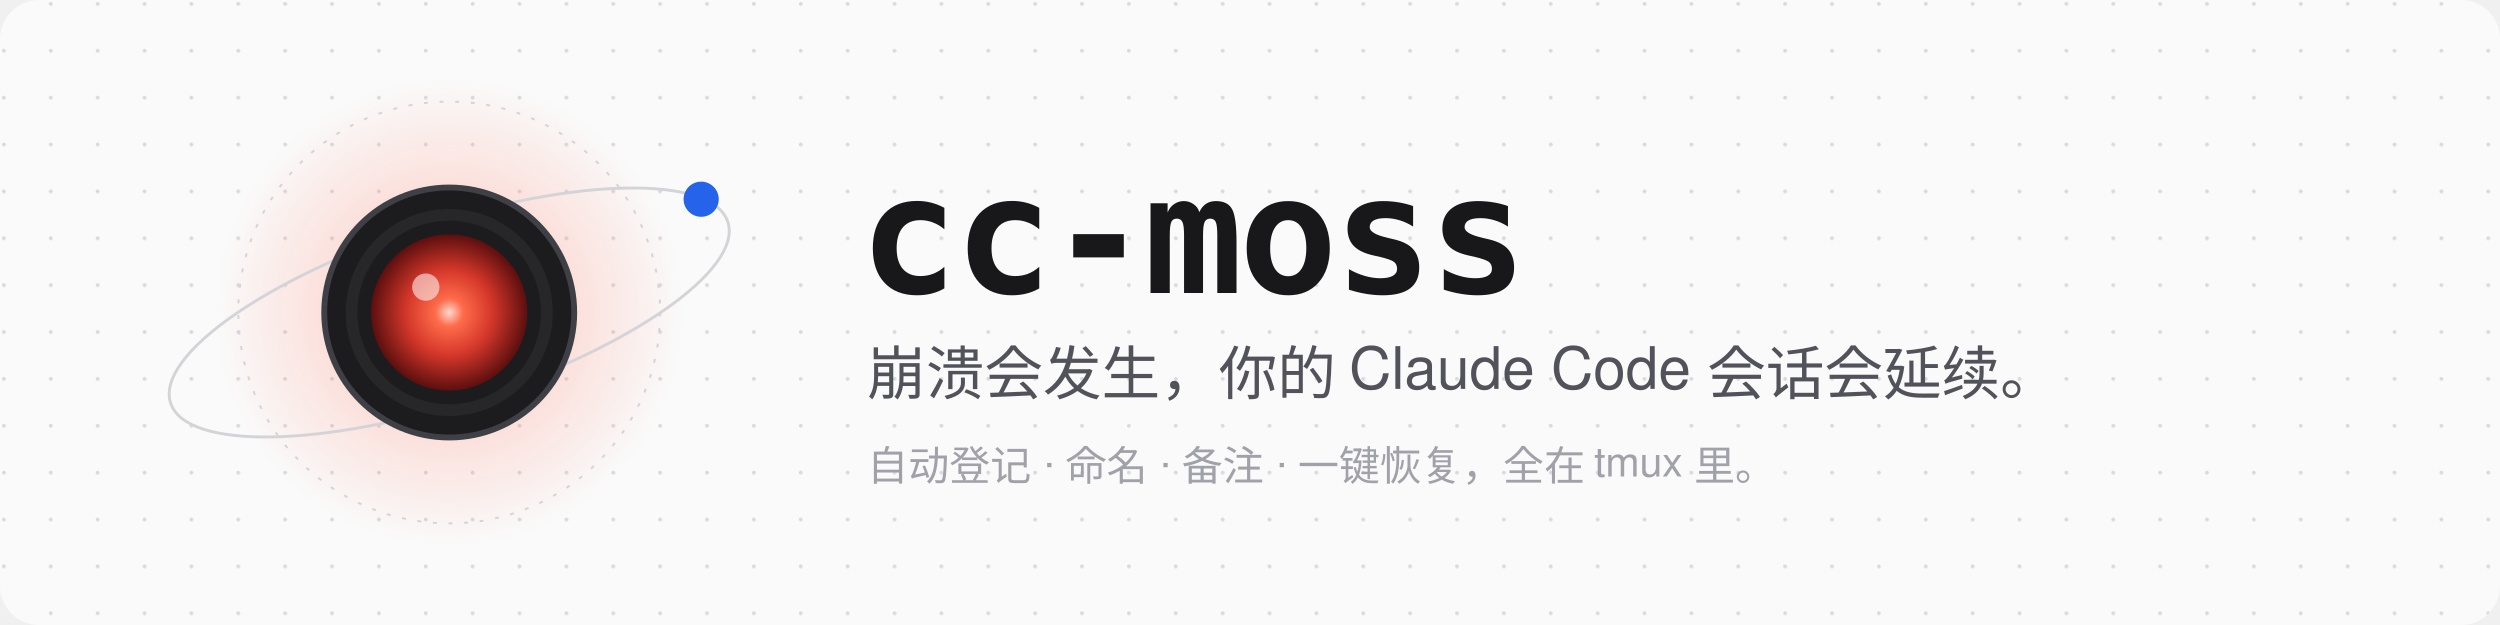
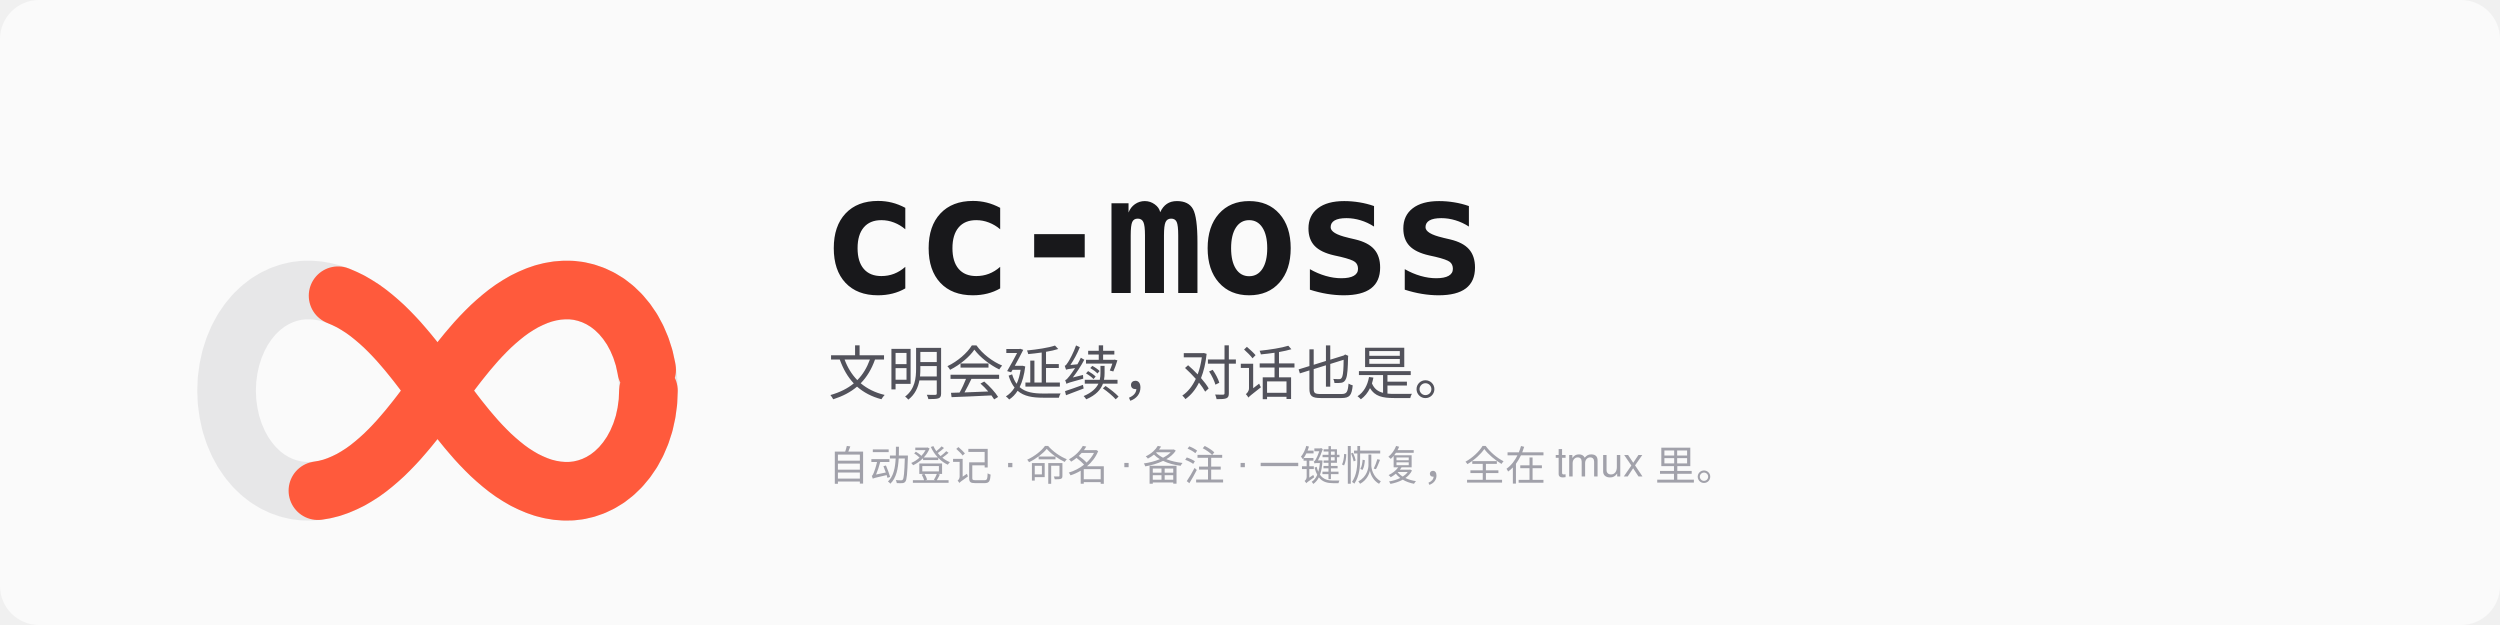
- <svg xmlns="http://www.w3.org/2000/svg" width="1280" height="320" viewBox="0 0 1280 320" role="img" aria-label="cc-moss — 崩溃会发生，你的 Claude Code 会话会延续。">
+ <svg xmlns="http://www.w3.org/2000/svg" width="1280" height="320" viewBox="0 0 1280 320" role="img" aria-label="cc-moss — 文明会延续，对话也是。">
  <style>
-   .bg{fill:#fafafa} .grid{stroke:#e4e4e7} .ring{stroke:#d4d4d8} .ink{fill:#18181b} .sub{fill:#52525b} .dim{fill:#a1a1aa} .earth{fill:#2563eb} .chip{fill:#f4f4f5;stroke:#e4e4e7}
-   @media (prefers-color-scheme: dark) {
-     .bg{fill:#0d1117} .grid{stroke:#161b22} .ring{stroke:#30363d} .ink{fill:#f0f6fc} .sub{fill:#9198a1} .dim{fill:#6e7681} .earth{fill:#58a6ff} .chip{fill:#161b22;stroke:#30363d}
-   }
+   .bg{fill:#fafafa} .ink{fill:#18181b} .sub{fill:#52525b} .dim{fill:#a1a1aa} .trail{stroke:#18181b}
+   @media (prefers-color-scheme: dark) { .bg{fill:#0d1117} .ink{fill:#f0f6fc} .sub{fill:#9198a1} .dim{fill:#6e7681} .trail{stroke:#f0f6fc} }
</style>
-   <defs>
-     <radialGradient id="eye" cx="50%" cy="50%" r="50%">
-       <stop offset="0" stop-color="#ffd9cf" />
-       <stop offset=".18" stop-color="#ff6b4a" />
-       <stop offset=".55" stop-color="#d4372a" />
-       <stop offset="1" stop-color="#5c0f0f" />
-     </radialGradient>
-     <radialGradient id="glow" cx="50%" cy="50%" r="50%">
-       <stop offset="0" stop-color="#ff5a3c" stop-opacity=".35" />
-       <stop offset="1" stop-color="#ff5a3c" stop-opacity="0" />
-     </radialGradient>
-     <pattern id="dots" width="24" height="24" patternUnits="userSpaceOnUse">
-       <circle cx="2" cy="2" r="1" class="dim" opacity=".35" />
-     </pattern>
-   </defs>
  <rect class="bg" width="1280" height="320" rx="20" />
-   <rect fill="url(#dots)" width="1280" height="320" rx="20" />
-   <g transform="translate(230 160)">
-     <circle r="120" fill="url(#glow)" />
-     <ellipse rx="150" ry="46" fill="none" class="ring" stroke-width="1.5" transform="rotate(-18)" />
-     <ellipse rx="108" ry="108" fill="none" class="ring" stroke-width="1" stroke-dasharray="2 6" />
-     <circle r="64" fill="#1c1c1f" />
-     <circle r="64" fill="none" stroke="#3f3f46" stroke-width="3" />
-     <circle r="50" fill="none" stroke="#27272a" stroke-width="6" />
-     <circle r="40" fill="url(#eye)" />
-     <circle cx="-12" cy="-13" r="7" fill="#fff" opacity=".55" />
-     <circle cx="129" cy="-58" r="9" class="earth" />
+   <g transform="translate(96 72) scale(4)">
+     <path d="M59.00 32.00 L58.94 33.43 L58.75 34.83 L58.45 36.20 L58.03 37.50 L57.51 38.72 L56.90 39.85 L56.20 40.87 L55.44 41.78 L54.62 42.57 L53.76 43.24 L52.86 43.79 L51.95 44.22 L51.02 44.54 L50.08 44.76 L49.15 44.87 L48.23 44.88 L47.33 44.81 L46.44 44.66 L45.57 44.44 L44.73 44.15 L43.91 43.80 L43.11 43.41 L42.34 42.96 L41.59 42.48 L40.87 41.96 L40.17 41.40 L39.49 40.82 L38.83 40.22 L38.19 39.59 L37.57 38.95 L36.97 38.30 L36.38 37.62 L35.80 36.94 L35.24 36.25 L34.68 35.55 L34.14 34.85 L33.60 34.14 L33.06 33.43 L32.53 32.72 L32.00 32.00 L31.47 31.28 L30.94 30.57 L30.40 29.86 L29.86 29.15 L29.32 28.45 L28.76 27.75 L28.20 27.06 L27.62 26.38 L27.03 25.70 L26.43 25.05 L25.81 24.41 L25.17 23.78 L24.51 23.18 L23.83 22.60 L23.13 22.04 L22.41 21.52 L21.66 21.04 L20.89 20.59 L20.09 20.20 L19.27 19.85 L18.43 19.56 L17.56 19.34 L16.67 19.19 L15.77 19.12 L14.85 19.13 L13.92 19.24 L12.98 19.46 L12.05 19.78 L11.14 20.21 L10.24 20.76 L9.38 21.43 L8.56 22.22 L7.80 23.13 L7.10 24.15 L6.49 25.28 L5.97 26.50 L5.55 27.80 L5.25 29.17 L5.06 30.57 L5.00 32.00 L5.06 33.43 L5.25 34.83 L5.55 36.20 L5.97 37.50 L6.49 38.72 L7.10 39.85 L7.80 40.87 L8.56 41.78 L9.38 42.57 L10.24 43.24 L11.14 43.79 L12.05 44.22 L12.98 44.54 L13.92 44.76 L14.85 44.87 L15.77 44.88 L16.67 44.81 L17.56 44.66 L18.43 44.44 L19.27 44.15 L20.09 43.80 L20.89 43.41 L21.66 42.96 L22.41 42.48 L23.13 41.96 L23.83 41.40 L24.51 40.82 L25.17 40.22 L25.81 39.59 L26.43 38.95 L27.03 38.30 L27.62 37.62 L28.20 36.94 L28.76 36.25 L29.32 35.55 L29.86 34.85 L30.40 34.14 L30.94 33.43 L31.47 32.72 L32.00 32.00 L32.53 31.28 L33.06 30.57 L33.60 29.86 L34.14 29.15 L34.68 28.45 L35.24 27.75 L35.80 27.06 L36.38 26.38 L36.97 25.70 L37.57 25.05 L38.19 24.41 L38.83 23.78 L39.49 23.18 L40.17 22.60 L40.87 22.04 L41.59 21.52 L42.34 21.04 L43.11 20.59 L43.91 20.20 L44.73 19.85 L45.57 19.56 L46.44 19.34 L47.33 19.19 L48.23 19.12 L49.15 19.13 L50.08 19.24 L51.02 19.46 L51.95 19.78 L52.86 20.21 L53.76 20.76 L54.62 21.43 L55.44 22.22 L56.20 23.13 L56.90 24.15 L57.51 25.28 L58.03 26.50 L58.45 27.80 L58.75 29.17 L58.94 30.57 L59.00 32.00 Z" fill="none" class="trail" stroke-opacity=".08" stroke-width="7.5" stroke-linejoin="round" />
+     <path d="M59.00 32.00 L58.94 33.43 L58.75 34.83 L58.45 36.20 L58.03 37.50 L57.51 38.72 L56.90 39.85 L56.20 40.87 L55.44 41.78 L54.62 42.57 L53.76 43.24 L52.86 43.79 L51.95 44.22 L51.02 44.54 L50.08 44.76 L49.15 44.87 L48.23 44.88 L47.33 44.81 L46.44 44.66 L45.57 44.44 L44.73 44.15 L43.91 43.80 L43.11 43.41 L42.34 42.96 L41.59 42.48 L40.87 41.96 L40.17 41.40 L39.49 40.82 L38.83 40.22 L38.19 39.59 L37.57 38.95 L36.97 38.30 L36.38 37.62 L35.80 36.94 L35.24 36.25 L34.68 35.55 L34.14 34.85 L33.60 34.14 L33.06 33.43 L32.53 32.72 L32.00 32.00 L31.47 31.28 L30.94 30.57 L30.40 29.86 L29.86 29.15 L29.32 28.45 L28.76 27.75 L28.20 27.06 L27.62 26.38 L27.03 25.70 L26.43 25.05 L25.81 24.41 L25.17 23.78 L24.51 23.18 L23.83 22.60 L23.13 22.04 L22.41 21.52 L21.66 21.04 L20.89 20.59 L20.09 20.20 L19.27 19.85 L18.43 19.56 L17.56 19.34 L16.67 19.19 L15.77 19.12 L14.85 19.13 L13.92 19.24 L12.98 19.46 L12.05 19.78 L11.14 20.21 L10.24 20.76 L9.38 21.43 L8.56 22.22 L7.80 23.13 L7.10 24.15 L6.49 25.28 L5.97 26.50 L5.55 27.80 L5.25 29.17 L5.06 30.57 L5.00 32.00 L5.06 33.43 L5.25 34.83 L5.55 36.20 L5.97 37.50 L6.49 38.72 L7.10 39.85 L7.80 40.87 L8.56 41.78 L9.38 42.57 L10.24 43.24 L11.14 43.79 L12.05 44.22 L12.98 44.54 L13.92 44.76 L14.85 44.87 L15.77 44.88 L16.67 44.81 L17.56 44.66 L18.43 44.44 L19.27 44.15 L20.09 43.80 L20.89 43.41 L21.66 42.96 L22.41 42.48 L23.13 41.96 L23.83 41.40 L24.51 40.82 L25.17 40.22 L25.81 39.59 L26.43 38.95 L27.03 38.30 L27.62 37.62 L28.20 36.94 L28.76 36.25 L29.32 35.55 L29.86 34.85 L30.40 34.14 L30.94 33.43 L31.47 32.72 L32.00 32.00 L32.53 31.28 L33.06 30.57 L33.60 29.86 L34.14 29.15 L34.68 28.45 L35.24 27.75 L35.80 27.06 L36.38 26.38 L36.97 25.70 L37.57 25.05 L38.19 24.41 L38.83 23.78 L39.49 23.18 L40.17 22.60 L40.87 22.04 L41.59 21.52 L42.34 21.04 L43.11 20.59 L43.91 20.20 L44.73 19.85 L45.57 19.56 L46.44 19.34 L47.33 19.19 L48.23 19.12 L49.15 19.13 L50.08 19.24 L51.02 19.46 L51.95 19.78 L52.86 20.21 L53.76 20.76 L54.62 21.43 L55.44 22.22 L56.20 23.13 L56.90 24.15 L57.51 25.28 L58.03 26.50 L58.45 27.80 L58.75 29.17 L58.94 30.57 L59.00 32.00 Z" fill="none" stroke="#FF5A3C" stroke-width="7.5" stroke-linecap="round" stroke-linejoin="round" pathLength="100" stroke-dasharray="58 42">
+       <animate attributeName="stroke-dashoffset" from="0" to="-100" dur="2.4s" repeatCount="indefinite" />
+     </path>
  </g>
-   <text x="440" y="150" class="ink" font-family="ui-monospace,SFMono-Regular,Menlo,Consolas,monospace" font-size="84" font-weight="700" letter-spacing="-2">cc-moss</text>
-   <text x="444" y="202" class="sub" font-family="-apple-system,BlinkMacSystemFont,'Segoe UI','PingFang SC','Hiragino Sans GB','Microsoft YaHei',Helvetica,Arial,sans-serif" font-size="30">崩溃会发生，你的 Claude Code 会话会延续。</text>
-   <text x="444" y="246" class="dim" font-family="-apple-system,BlinkMacSystemFont,'Segoe UI','PingFang SC','Hiragino Sans GB','Microsoft YaHei',Helvetica,Arial,sans-serif" font-size="21">自动登记 · 命名 · 备注 · 一键恢复，全在 tmux 里。</text>
+   <text x="420" y="150" class="ink" font-family="ui-monospace,SFMono-Regular,Menlo,Consolas,monospace" font-size="84" font-weight="700" letter-spacing="-2">cc-moss</text>
+   <text x="424" y="202" class="sub" font-family="-apple-system,BlinkMacSystemFont,'Segoe UI','PingFang SC','Hiragino Sans GB','Microsoft YaHei',Helvetica,Arial,sans-serif" font-size="30">文明会延续，对话也是。</text>
+   <text x="424" y="246" class="dim" font-family="-apple-system,BlinkMacSystemFont,'Segoe UI','PingFang SC','Hiragino Sans GB','Microsoft YaHei',Helvetica,Arial,sans-serif" font-size="21">自动登记 · 命名 · 备注 · 一键恢复，全在 tmux 里。</text>
</svg>
